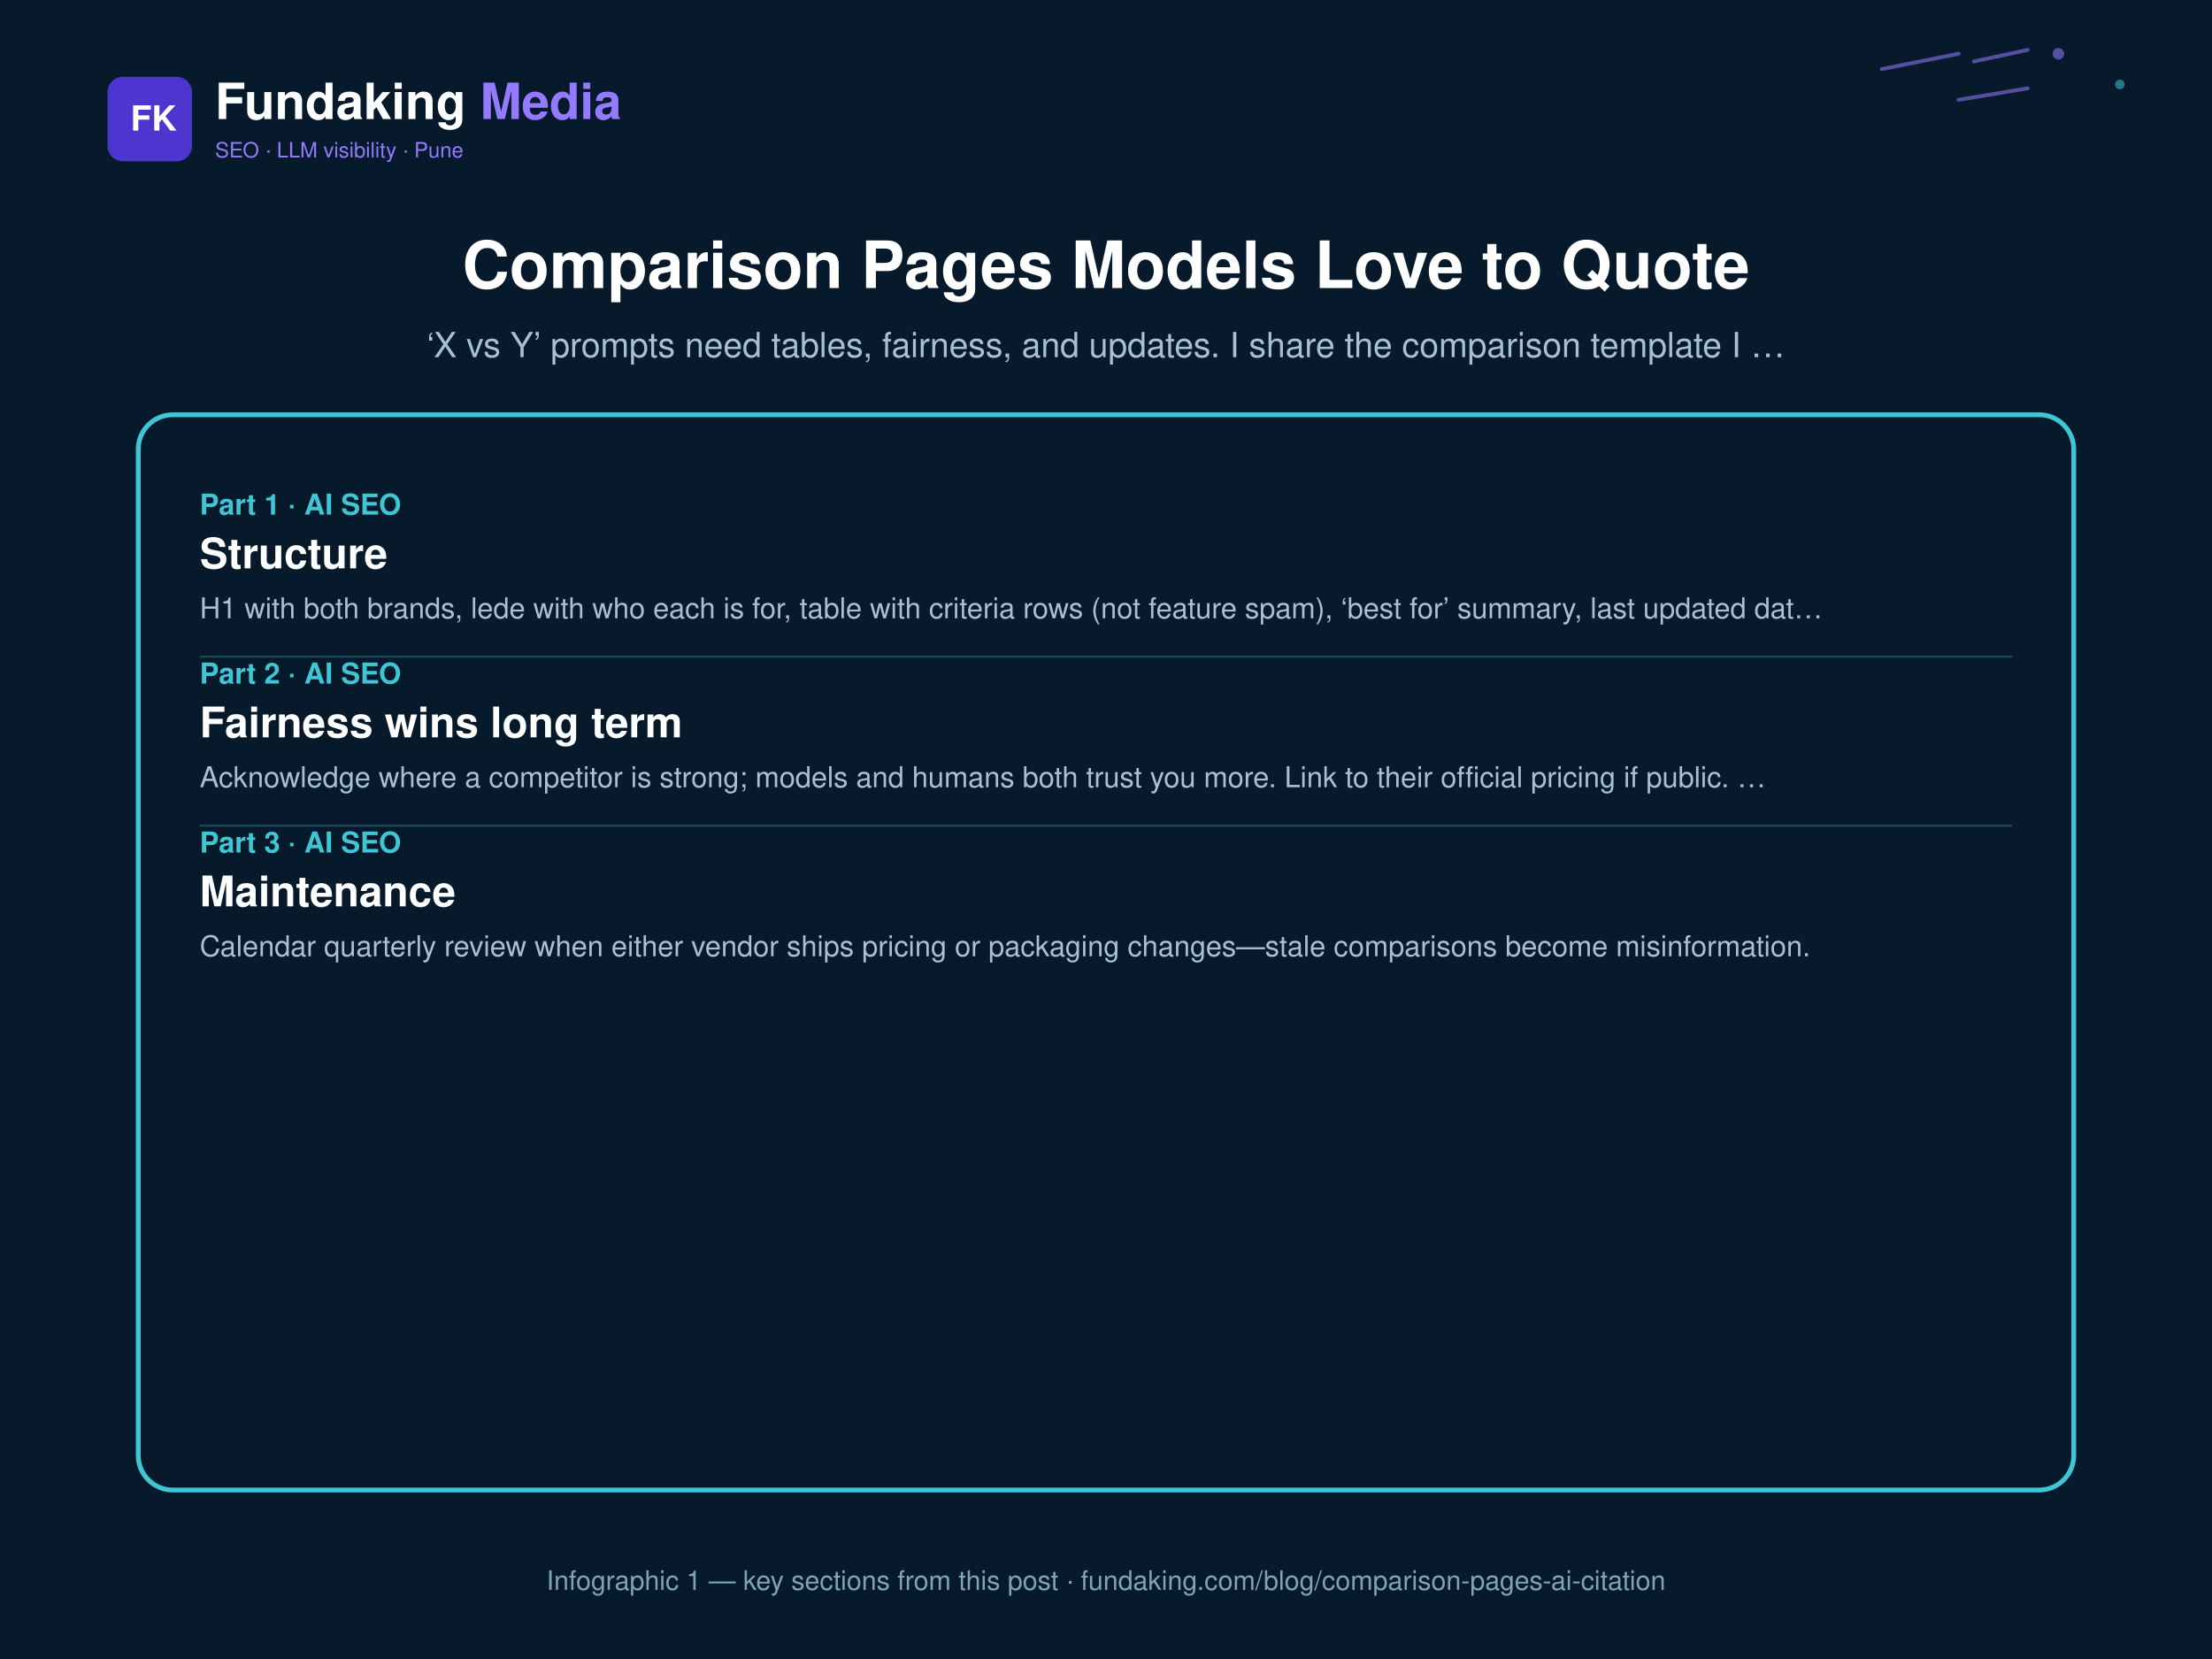
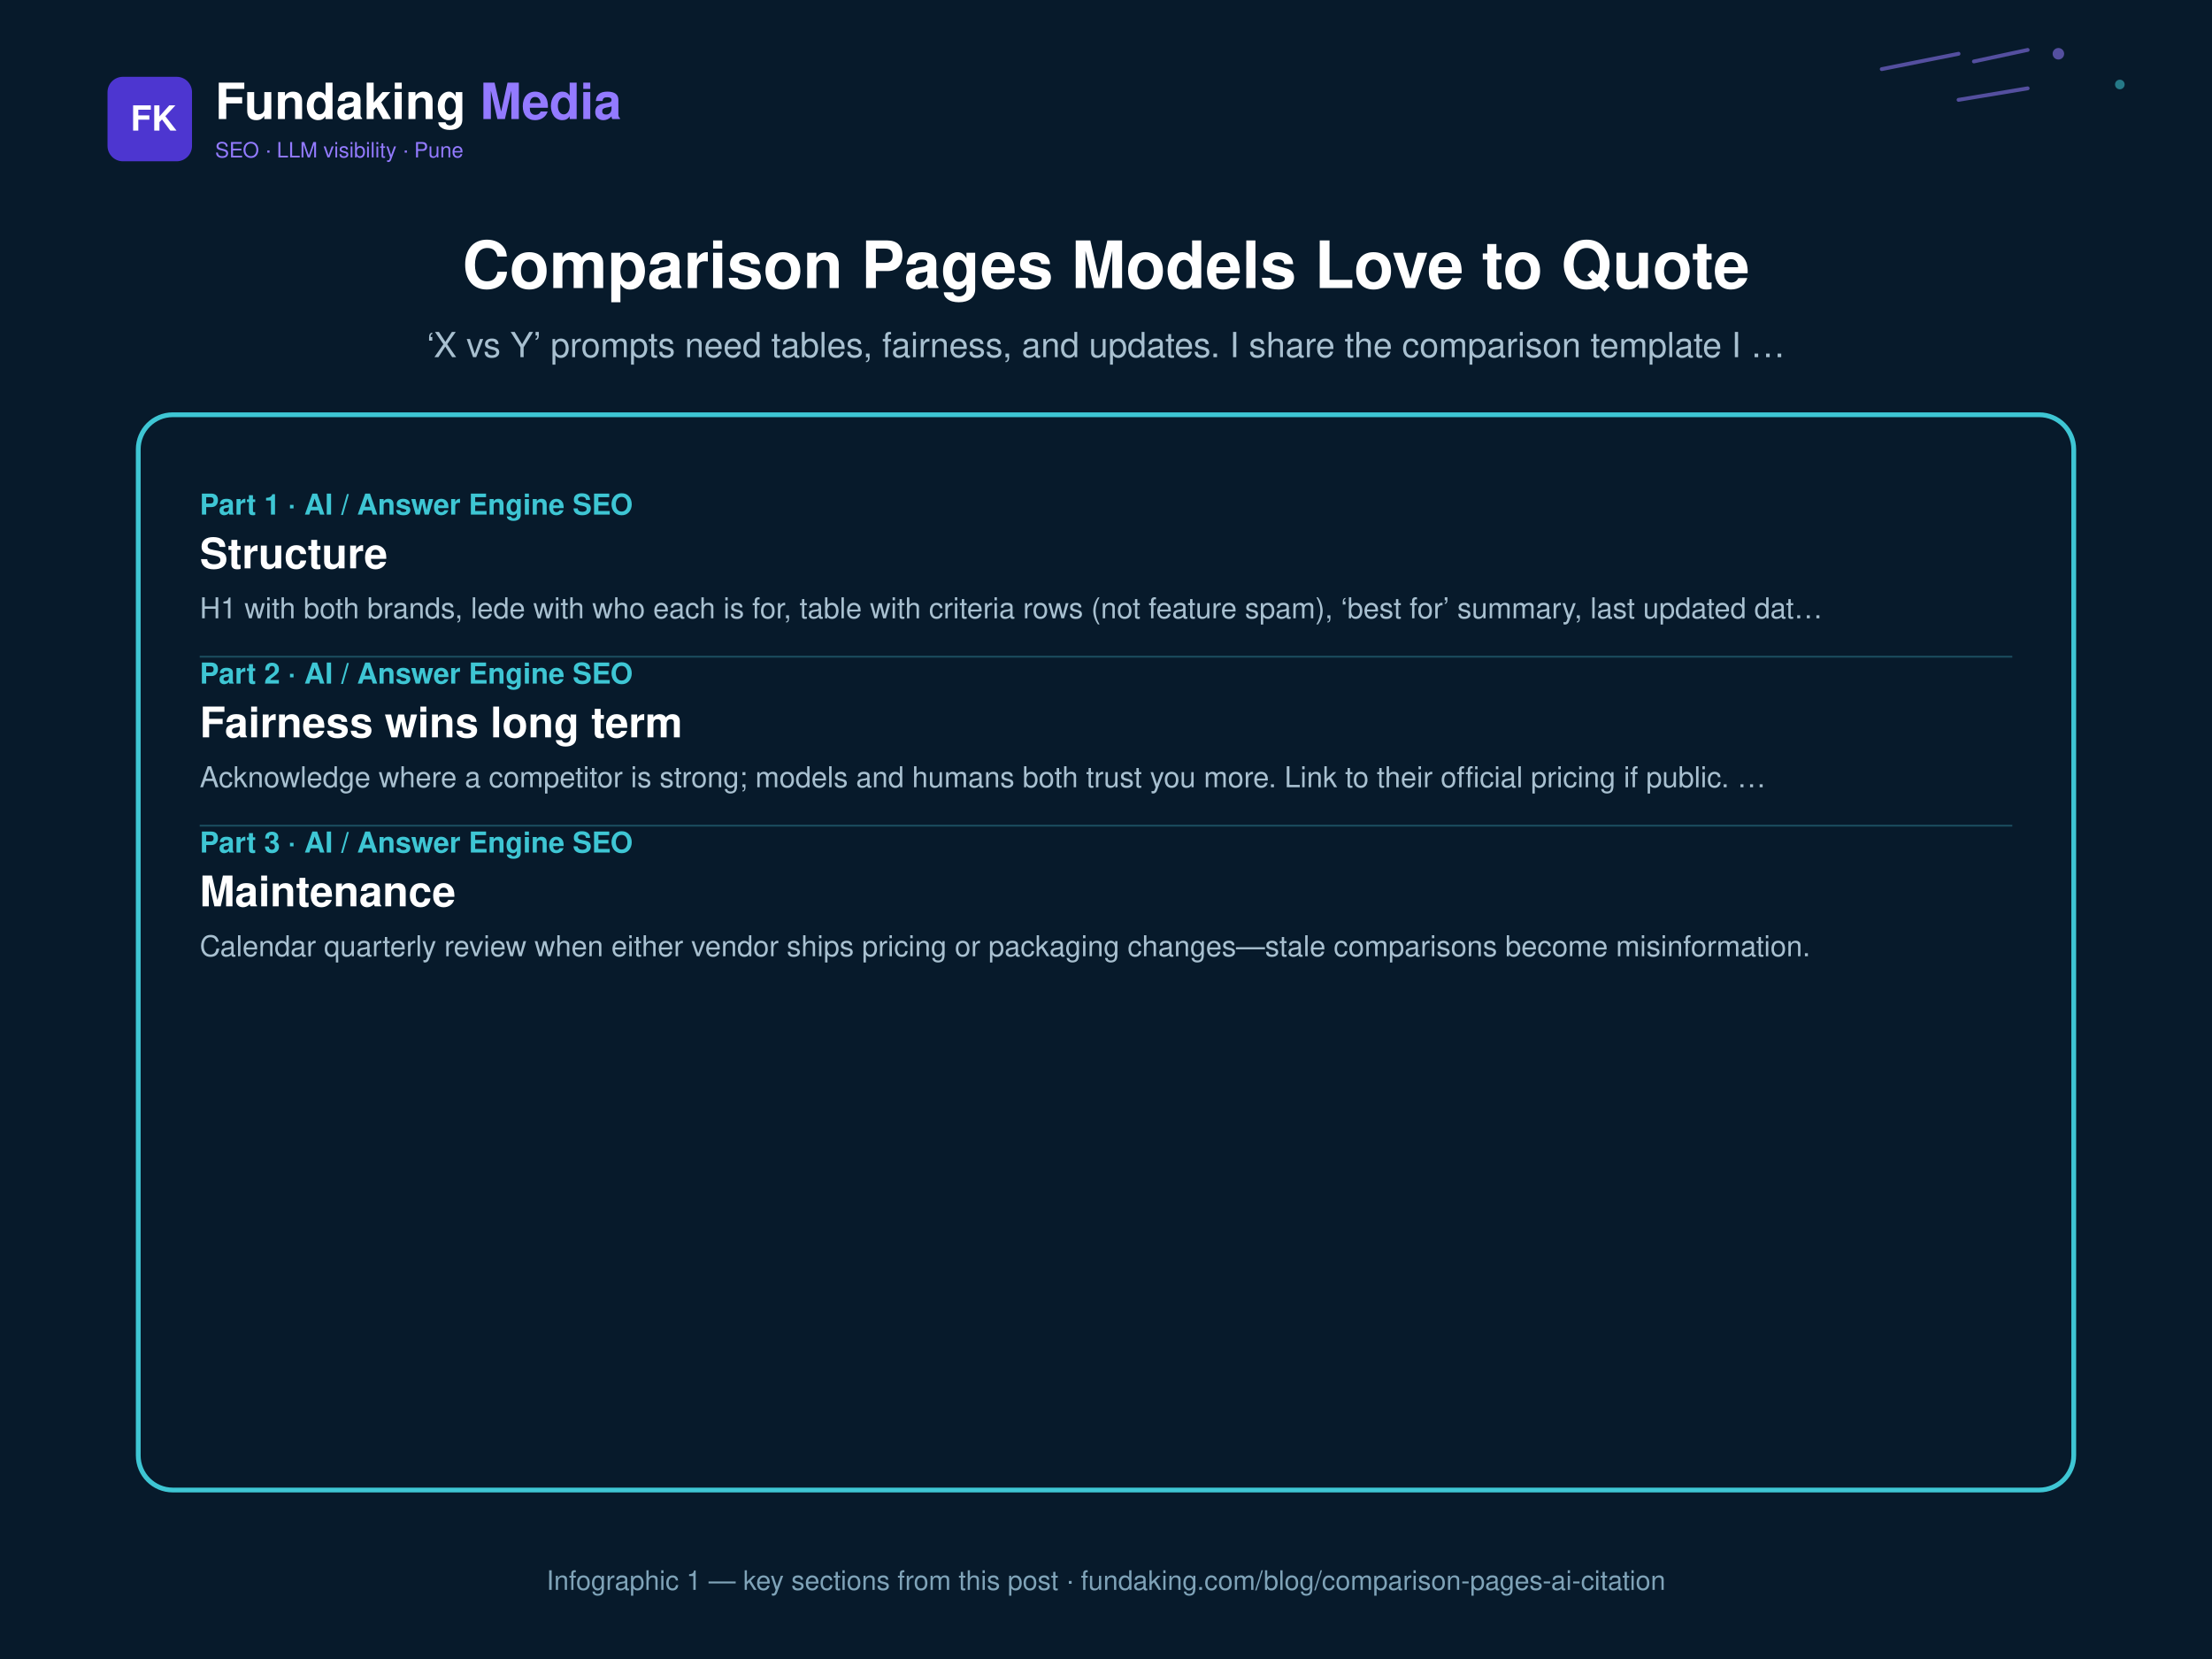
<svg xmlns="http://www.w3.org/2000/svg" viewBox="0 0 1152 864" width="1152" height="864" role="img">
  <rect width="1152" height="864" fill="#071A2B" />
  <g fill="none" stroke="#937AFF" stroke-width="2" opacity="0.55" stroke-linecap="round">
    <path d="M980 36 l40 -8 m8 4 l28 -6" />
    <path d="M1020 52 l36 -6" />
    <circle cx="1072" cy="28" r="3" fill="#937AFF" stroke="none" />
    <circle cx="1104" cy="44" r="2.5" fill="#3EC6D4" stroke="none" />
  </g>
  <rect x="56" y="40" width="44" height="44" rx="8" fill="#4D36D0" />
  <text x="68" y="68" fill="#FFFFFF" font-family="Segoe UI, Helvetica, Arial, sans-serif" font-size="18" font-weight="800">FK</text>
  <text x="112" y="62" fill="#FFFFFF" font-family="Segoe UI, Helvetica, Arial, sans-serif" font-size="26" font-weight="800">Fundaking <tspan fill="#937AFF">Media</tspan>
  </text>
  <text x="112" y="82" fill="#937AFF" font-family="Segoe UI, Helvetica, Arial, sans-serif" font-size="11">SEO · LLM visibility · Pune</text>
  <text x="576" y="150" text-anchor="middle" fill="#FFFFFF" font-family="Segoe UI, Helvetica, Arial, sans-serif" font-size="34" font-weight="800">Comparison Pages Models Love to Quote</text>
  <text x="576" y="186" text-anchor="middle" fill="#A8C0D0" font-family="Segoe UI, Helvetica, Arial, sans-serif" font-size="18">‘X vs Y’ prompts need tables, fairness, and updates. I share the comparison template I …</text>
  <rect x="72" y="216" width="1008" height="560" rx="18" fill="none" stroke="#3EC6D4" stroke-width="2.5" />
  <g font-family="Segoe UI, Helvetica, Arial, sans-serif">
-     <text x="104" y="268" fill="#3EC6D4" font-size="15" font-weight="700">Part 1 · AI SEO</text>
+     <text x="104" y="268" fill="#3EC6D4" font-size="15" font-weight="700">Part 1 · AI / Answer Engine SEO</text>
    <text x="104" y="296" fill="#FFFFFF" font-size="22" font-weight="700">Structure</text>
    <text x="104" y="322" fill="#A8C0D0" font-size="15">H1 with both brands, lede with who each is for, table with criteria rows (not feature spam), ‘best for’ summary, last updated dat…</text>
    <line x1="104" y1="342" x2="1048" y2="342" stroke="#1A4A5C" stroke-width="1" />
-     <text x="104" y="356" fill="#3EC6D4" font-size="15" font-weight="700">Part 2 · AI SEO</text>
+     <text x="104" y="356" fill="#3EC6D4" font-size="15" font-weight="700">Part 2 · AI / Answer Engine SEO</text>
    <text x="104" y="384" fill="#FFFFFF" font-size="22" font-weight="700">Fairness wins long term</text>
    <text x="104" y="410" fill="#A8C0D0" font-size="15">Acknowledge where a competitor is strong; models and humans both trust you more. Link to their official pricing if public.       …</text>
    <line x1="104" y1="430" x2="1048" y2="430" stroke="#1A4A5C" stroke-width="1" />
-     <text x="104" y="444" fill="#3EC6D4" font-size="15" font-weight="700">Part 3 · AI SEO</text>
+     <text x="104" y="444" fill="#3EC6D4" font-size="15" font-weight="700">Part 3 · AI / Answer Engine SEO</text>
    <text x="104" y="472" fill="#FFFFFF" font-size="22" font-weight="700">Maintenance</text>
    <text x="104" y="498" fill="#A8C0D0" font-size="15">Calendar quarterly review when either vendor ships pricing or packaging changes—stale comparisons become misinformation.</text>
  </g>
  <text x="576" y="828" text-anchor="middle" fill="#7FA3B8" font-family="Segoe UI, Helvetica, Arial, sans-serif" font-size="14">Infographic 1 — key sections from this post · fundaking.com/blog/comparison-pages-ai-citation</text>
</svg>
